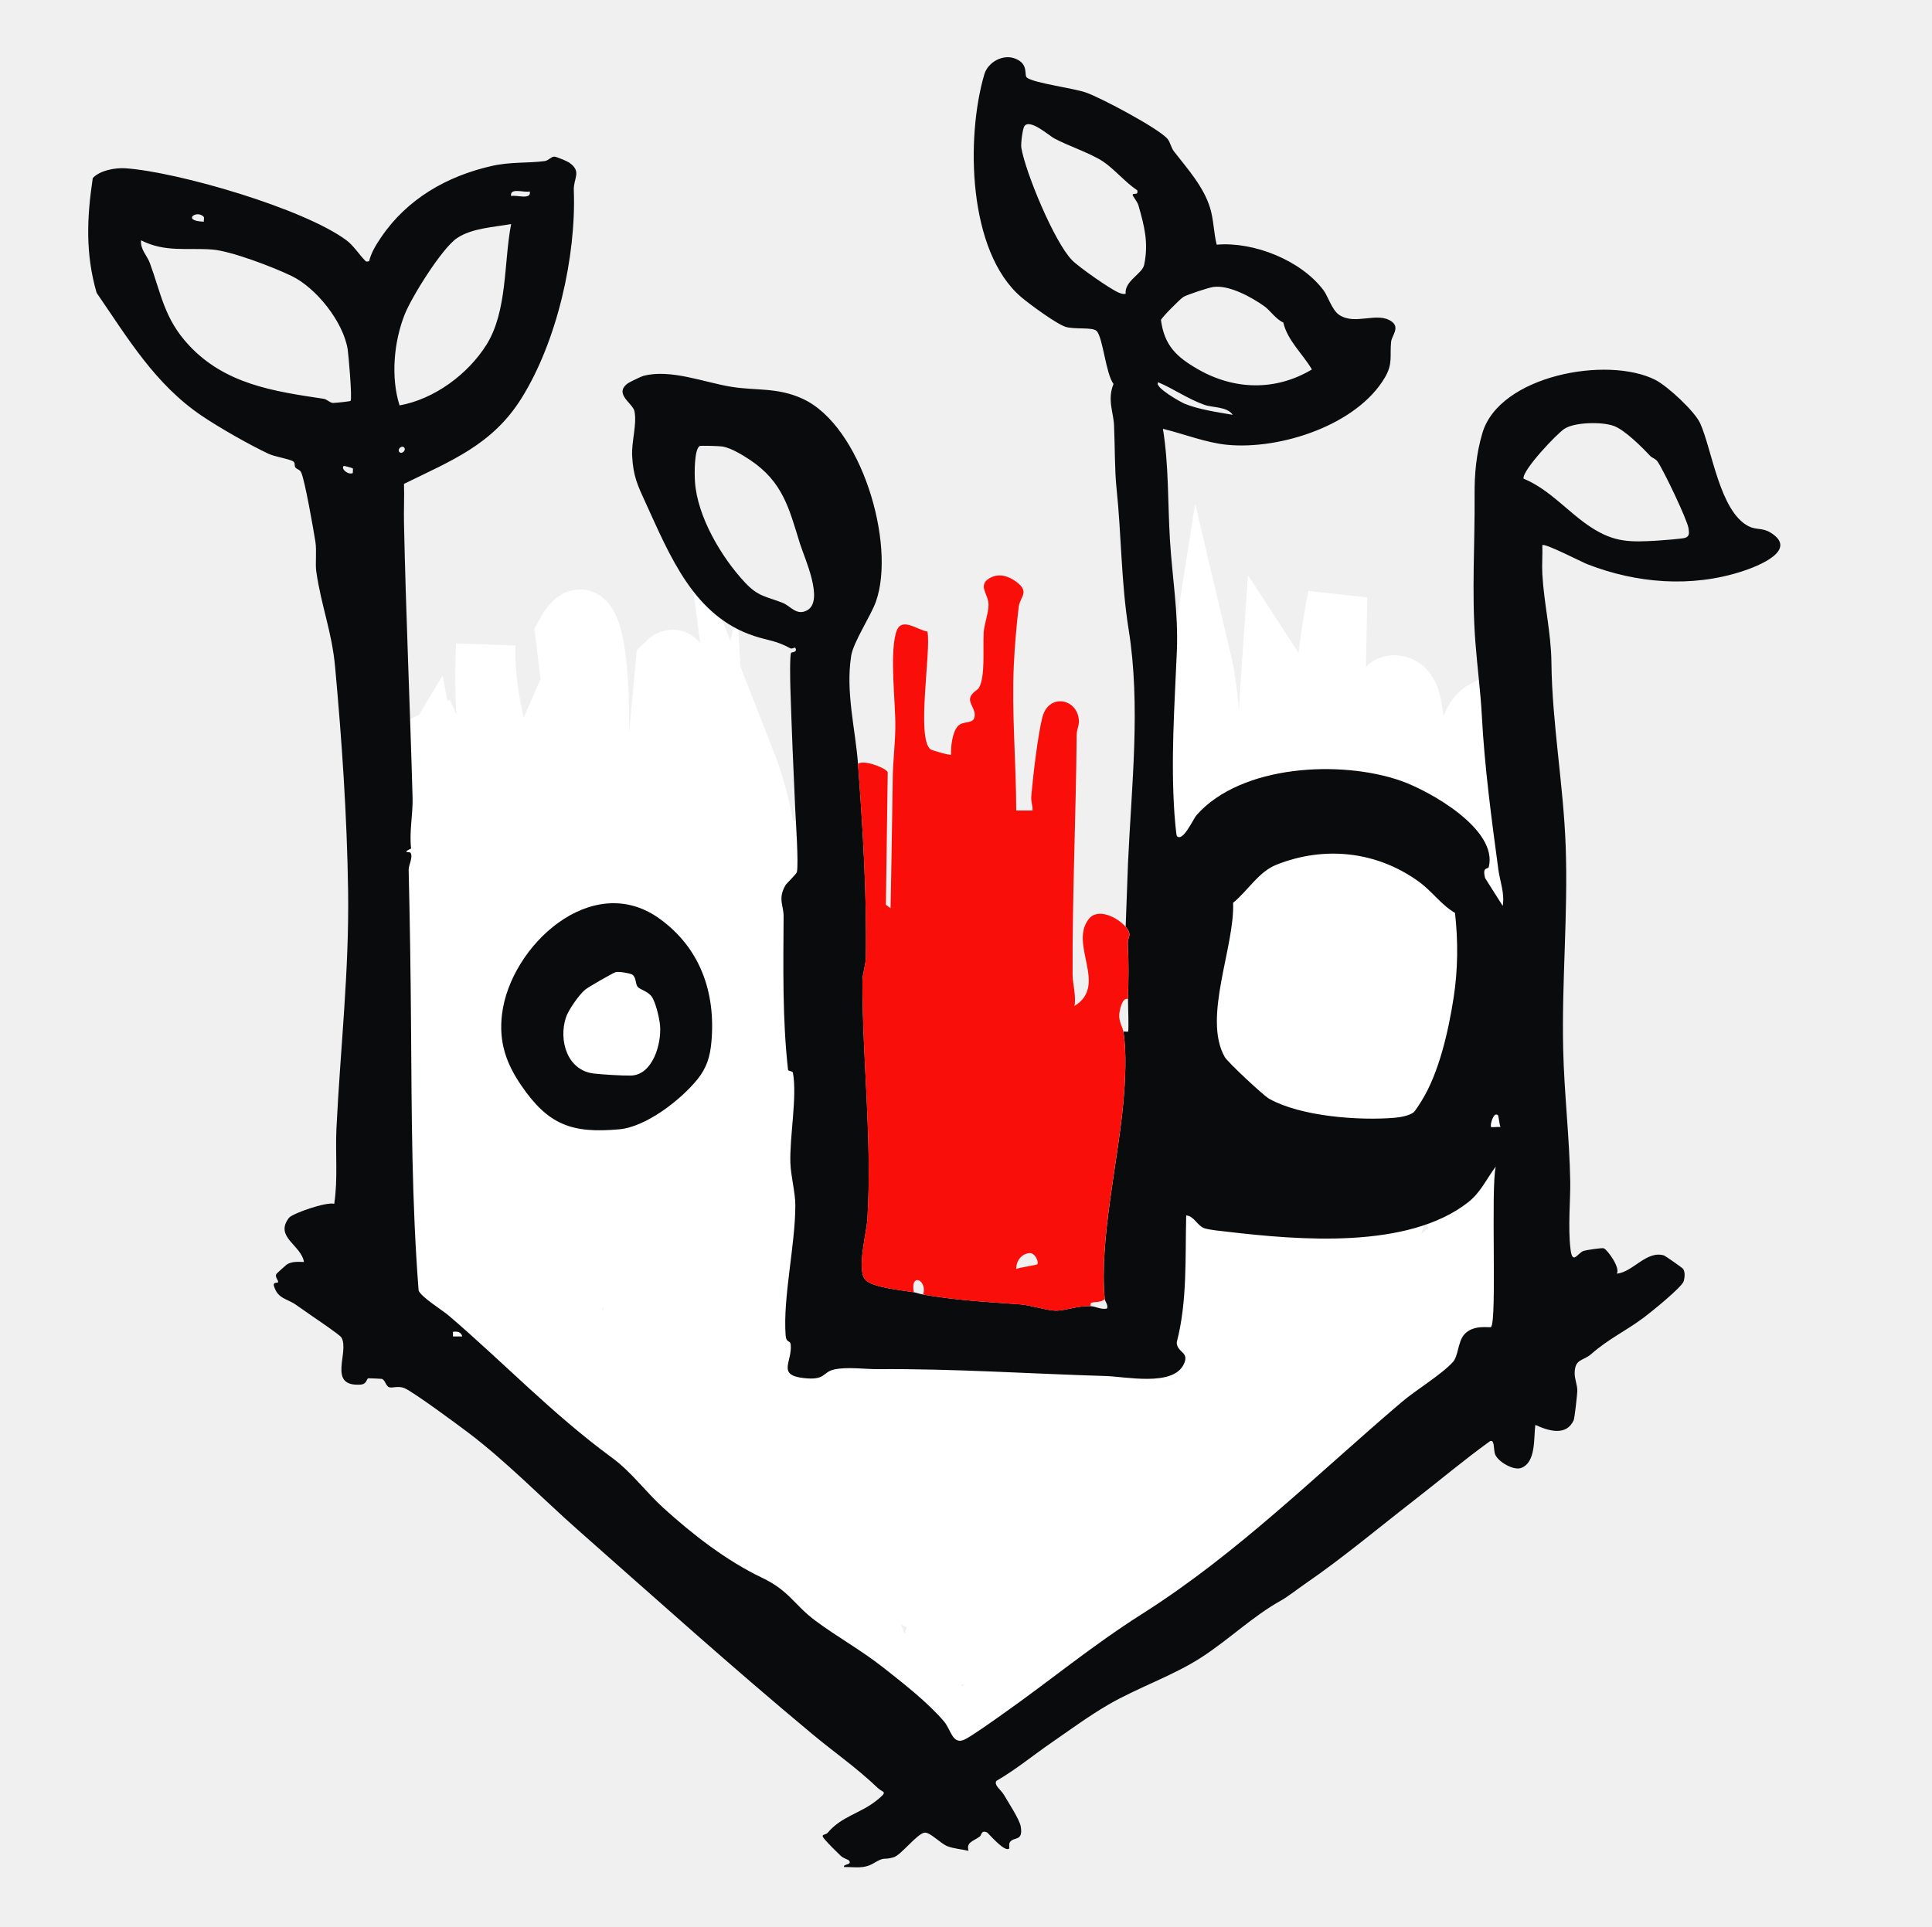
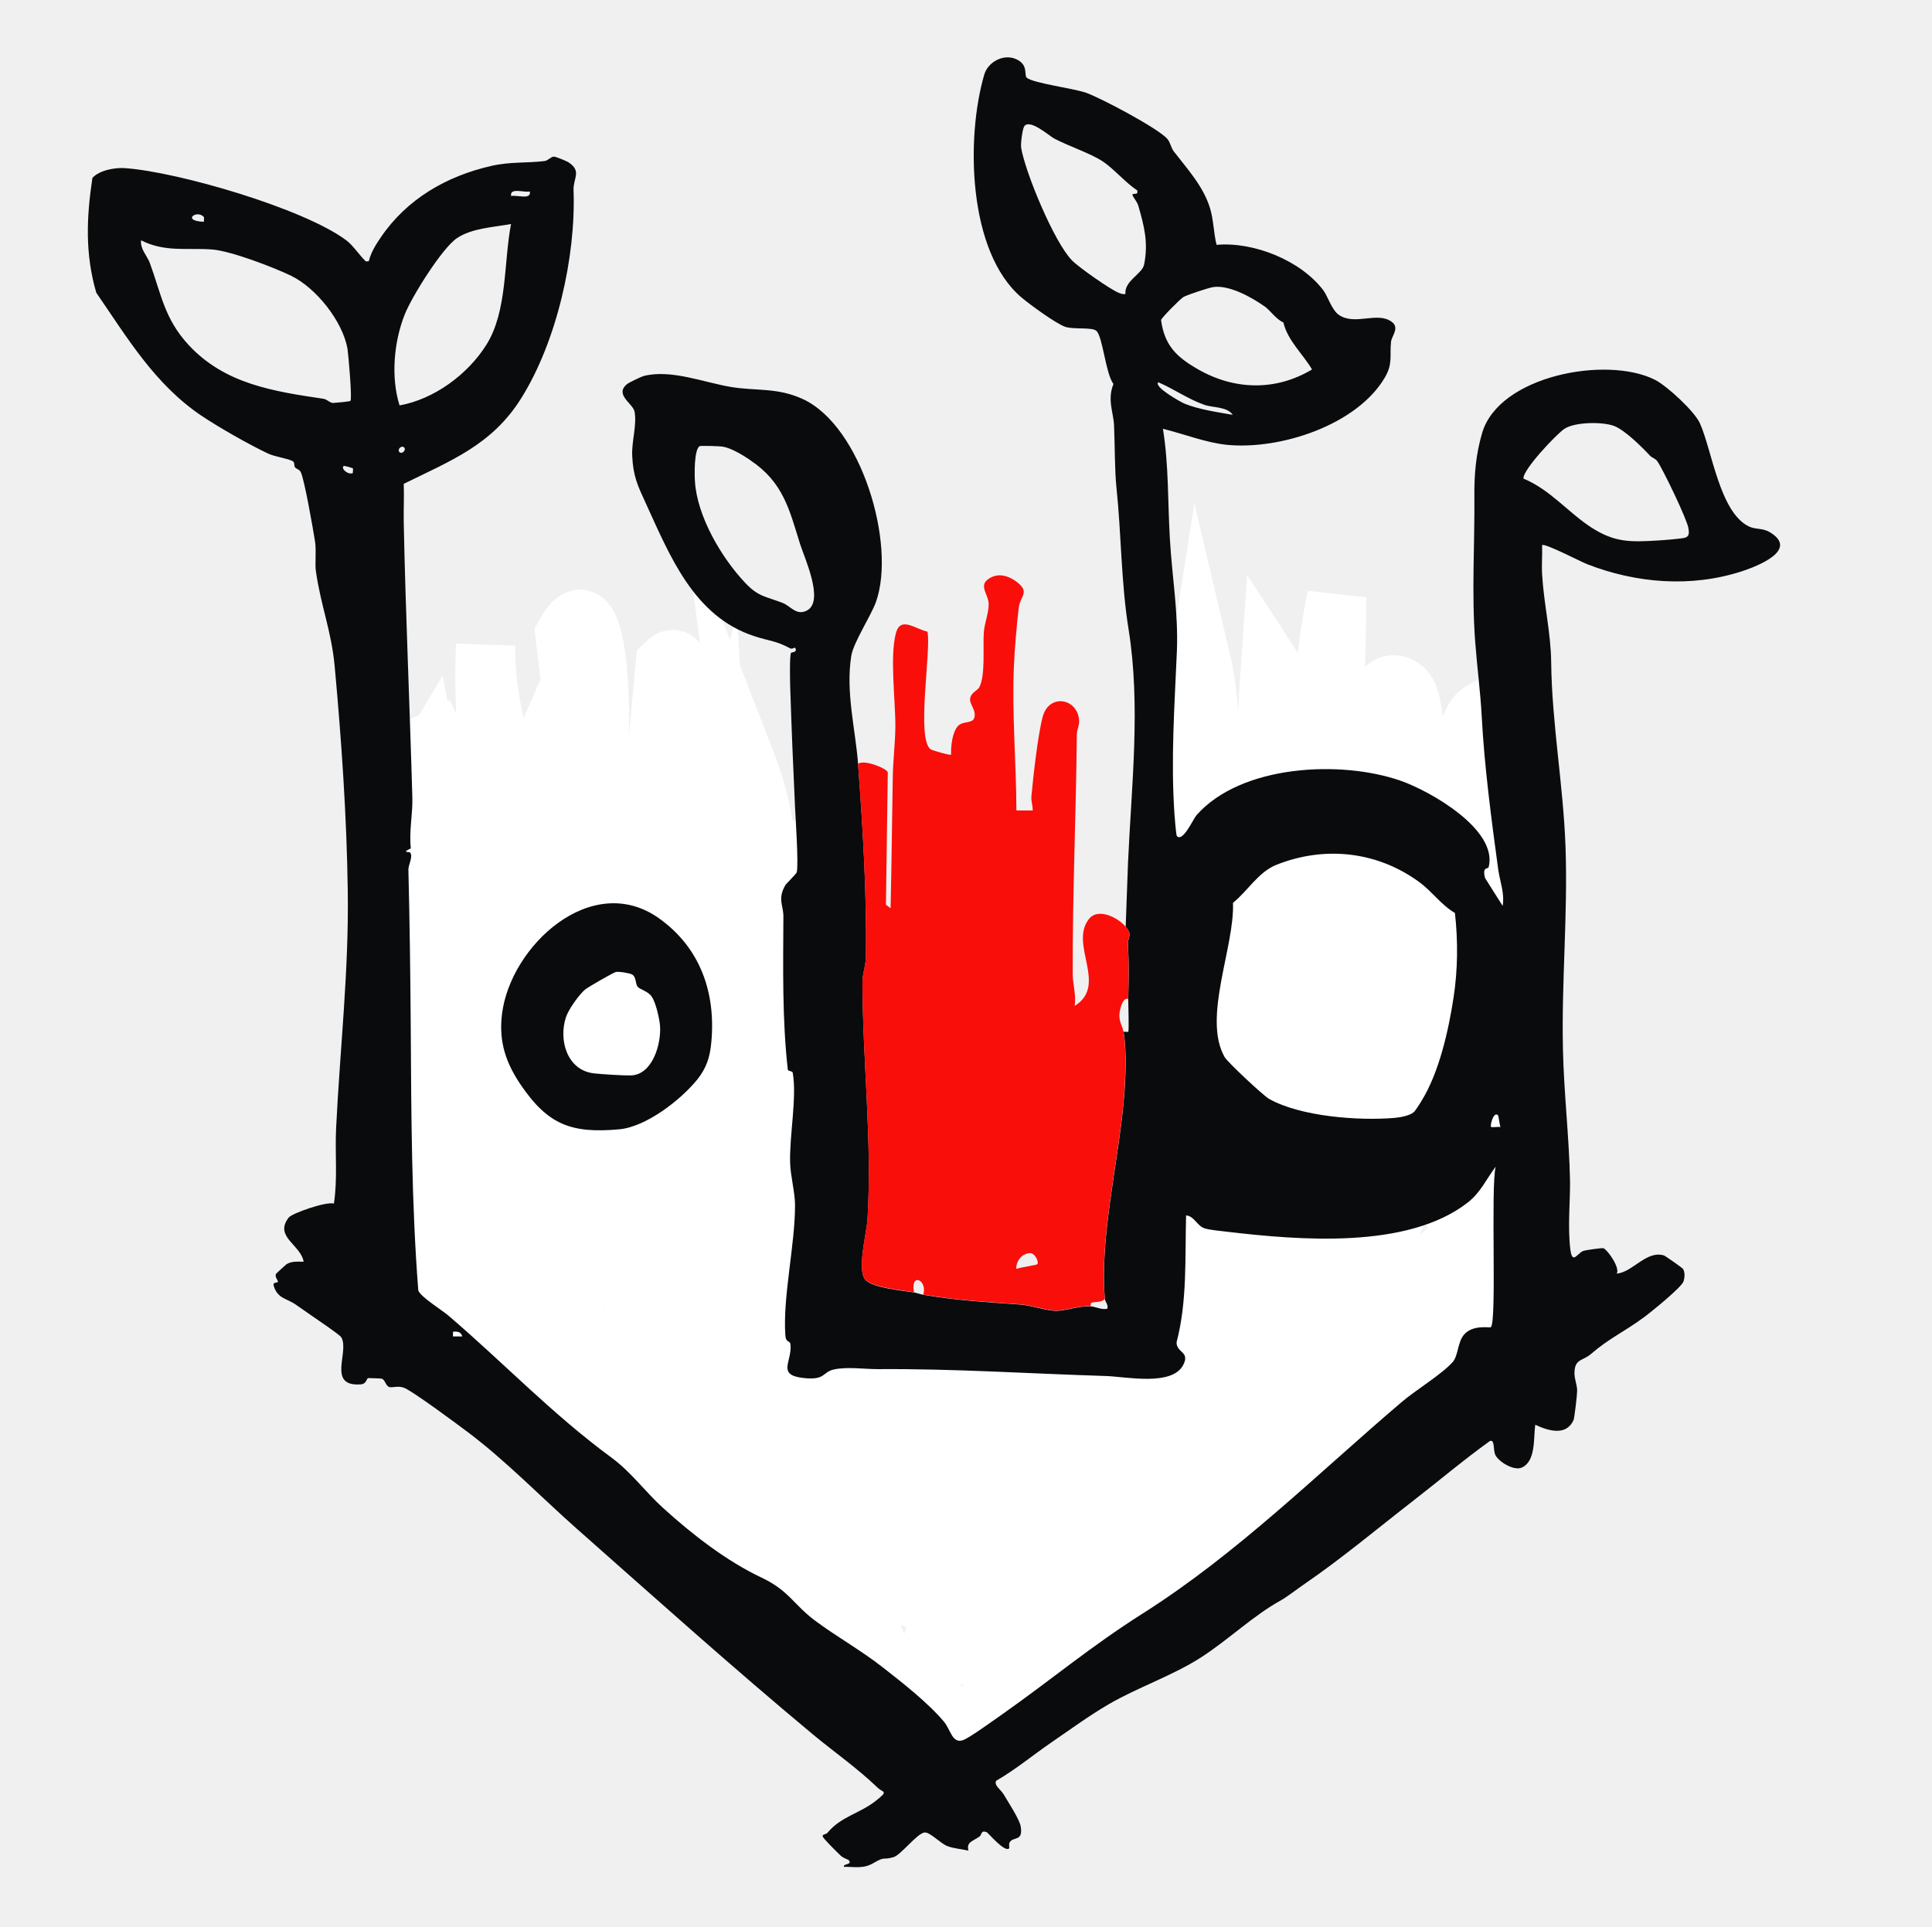
- <svg xmlns="http://www.w3.org/2000/svg" id="Layer_1" data-name="Layer 1" viewBox="0 0 1660 1656">
+ <svg xmlns="http://www.w3.org/2000/svg" id="Layer_1" version="1.1" viewBox="0 0 1660 1656">
  <defs>
    <style>
-       .cls-1 {
+       .st0 {
        fill: none;
        stroke: #fff;
        stroke-miterlimit: 10;
        stroke-width: 51px;
      }

-       .cls-2 {
+       .st1 {
        fill: #f90e0a;
      }

-       .cls-3 {
+       .st2 {
        fill: #090b0d;
      }
    </style>
  </defs>
-   <path class="cls-1" d="M363.47,612.66c37.42,76.52,20.66,167.21,3.11,250.56,7.41-38.62,7.58-78.62.49-117.29-5.83-31.8-15.98-66.89.61-94.64,16.69,88.94,2.98,180.31-2.11,270.66-5.09,90.35,0,186.22,48.82,262.42,2.24,3.5,5.04,7.26,9.15,7.87,7.77,1.16,11.8-8.86,12.91-16.64,9.99-69.48,13.35-139.91,10.03-210.03-.77,56.41-30.48,178.79-33.48,84.32-15.82-116-22.13-160.19,9.47-273.07,3.85-13.75,8.61-27.44,9.4-41.7.77-13.86-2.25-27.62-4.79-41.27-8.57-46.03-11.85-93.04-9.76-139.81-2.06,76.05,38.62,147.52,42.31,223.52,3.63,74.8-28.65,151.24-7.62,223.11,69.1-138.25,52.12-302.01,33.51-455.44,40.15-74.33,38.43,186.35.4,271.48,4.78-61.92-41.06-125.89-15.94-182.7,30.57,60.8,51.38,126.49,61.39,193.8,18.92-29.2,22.61-65.37,25.79-100.02,4.82-52.5,9.65-105,14.47-157.51,44.37-44.27-16.18,328.26-54.1,488.71,6.09-79.75,7.57-159.85,4.45-239.77,7.85,114.37,8.83,235.39-46.31,335.9-11.15-58.9-12.41-119.67-3.69-178.99,9.75,57.42,10.87,116.3,3.32,174.04-2.5,19.15-5.87,39.15.58,57.35,4.6,12.97,13.8,23.73,23.14,33.83,48.21,52.1,105.88,95.42,169.34,127.22-65.92-69.03-131.85-138.05-197.77-207.08,93.07,41.67,130.67,157.56,217,211.83-54.78-81.22-115.42-158.49-181.29-231,55.8,41.76,107.31,89.28,153.43,141.54-34.08-83.36-68.81-170.59-61.62-260.35,39.29,53.39,65.31,116.47,75.1,182.03-20.19-77.22-9.39-158.58-7.65-238.38,2.28-104.81-11.35-209.25-24.95-313.2,15.05,38.48,21.76,80.2,19.55,121.46.44-23.44.88-46.89,1.31-70.33-6.7,57.46-19.11,114.25-36.98,169.27-.66-57.83-2.71-115.64-6.16-173.37-34.6,146.67-51.47,297.51-50.15,448.19-14.81-20.48-29.62-40.95-44.42-61.43-3.81-5.26-7.8-11.22-7-17.67,1.27-10.15,12.88-14.79,22.22-18.94,31.38-13.93,53.79-43.32,66.67-75.14,12.89-31.82,17.41-66.3,21.82-100.35-14.97,93.88-1.29,191.05,30.96,280.48,16.58,45.98,38.05,90.43,49.03,138.06,8.29,35.96,10.82,74.28,29.39,106.17,18.1,31.1,49.15,52.05,79.15,71.92,3.47,2.3,7.11,4.66,11.24,5.13,9.52,1.09,16.9-7.76,22.32-15.65,8.12-11.83,16.25-23.66,24.37-35.49,9.42-13.72,19.3-30.03,14.42-45.94-6.66-21.75-38.24-26.4-57.06-13.63-18.82,12.78-27.38,35.84-33.64,57.71,29.46,6.25,60.98-21.05,59-51.1-34.27,22.48-81.79,1.93-108.79-28.91-27-30.84-42.38-70.5-69.57-101.17,3.86,38.36,20.98,75.25,47.77,102.97-15.06-36.91-23.83-76.37-25.82-116.18-.26-5.22-.26-10.91,2.94-15.04,4.04-5.21,11.49-5.92,18.08-6.17,41.72-1.58,83.5-1.53,125.22.14-59.21-.72-119.34-39.5-174.2-17.24,129.14,2.6,258.27,5.2,387.41,7.8-11.25,10.2-27.23,12.89-42.28,14.89-110.12,14.63-222.07,15.42-332.38,2.33,34.9,62.36,117.95,80.74,188.7,70.74,70.75-9.99,137.1-41.21,207.72-52.13-43.12,12.54-89.04,1.52-133.34-5.88-86.35-14.42-175.05-14.71-261.49-.85,82.98,51.21,196.56,8.82,285.09,49.7-78.8,30.68-164.17,44.39-248.61,39.92,45.34,38.47,94.62,78.68,153.79,84.61-7.06-39.3-30.23-75.47-62.98-98.32.8,24.24,3.95,48.41,9.4,72.05.94,4.08,2.1,8.4,5.25,11.16,3.45,3.03,8.41,3.43,12.99,3.59,18.79.63,37.64-.47,56.23-3.28-7.08,17.65-14.16,35.3-21.24,52.95,27.09,4.96,49.63-19.07,69.02-38.63,101.18-102.11,264.45-138.03,338.19-261.43-120.68,43.15-216.22,135.16-322.65,206.56-27.4,18.38-60.97,36.12-91.91,24.66,44.92-52.48,114.37-75.41,172.99-111.95,74.13-46.21,131.15-114.57,192.24-177.01,12.51-12.79,32.41-26.02,46.39-14.86,12.54,10.01,6.63,31.35-5.71,41.6-12.34,10.26-28.76,14.15-42.19,22.95-18.71,12.27-31.87,34.09-53.65,39.19-11.32,2.65-23.12.19-34.57-1.85-43.62-7.79-88.31-9.53-132.41-5.16,39.16-116.48.81-243.02-2.66-365.86-2.22-78.64,10.08-156.88,22.34-234.59,10.8,45.52,8.24,92.96,9.67,139.73,4.53,147.36,49.35,294.06,29.67,440.18,5.88-6.46,11.76-12.93,17.64-19.39-9.15,9.37-20.71,16.37-33.26,20.15-9.94-10.22,7.12-26.68,21.2-24.45s25.78,12.93,39.9,14.84c13.55-55.06,1.91-112.73-7.03-168.73-20.82-130.5-26.67-263.39-17.38-395.21,25.48,39.06,17.17,89.93,14,136.46-10.03,147.12,41.36,294.01,25.94,440.66,7.39-8.99,10.06-20.85,12.16-32.3,36.33-198.6-35.96-405.87,4.79-603.61-2.93,155.87-5.86,311.74-8.79,467.61-.36,19.18-.63,38.89,6.07,56.86,6.71,17.97,22.12,34.05,41.23,35.68,21.91-41.03,24.25-91.98,6.17-134.84-18.9,59.95-29.2,122.61-30.49,185.46,45.85-71.31,28.11-163.77,24.38-248.46-4.16-94.43,11.36-189.21,3.03-283.37,3.57-4.92,11.74-3.94,16.01.39s5.61,10.67,6.62,16.66c12.79,75.31,3.6,152.33,1.58,228.69-2.02,76.36,4.23,156.36,43.9,221.64,13.07-33.18,6.29-70.36,1.69-105.72-13.26-101.88-6.68-205.18-.08-307.71.88-13.64,3.21-29.64,15.3-36.01,9.8,41.32.57,84.68,3.96,127,3.32,41.43,18.67,81.09,23.1,122.42,4.1,38.25-1.25,76.81-6.6,114.9-5.09,36.3-10.18,72.6-15.28,108.91-2.01,14.31-4.06,28.77-9.39,42.2-6.28,15.78-16.86,29.48-28.3,42.04-34.78,38.17-83.5,69.01-134.91,64.1-3.95-.38-8.13-1.08-11.09-3.72-3.28-2.94-4.31-7.57-5.16-11.89-3.06-15.46-6.11-30.92-9.17-46.39" />
-   <path class="cls-3" d="M967.18,796.52l2.02-54.98c3.03-66.68,11.02-135.1.54-200.58-6.49-40.49-6.19-81.5-10.43-121.65-1.6-15.13-1.31-34.98-2.11-53.81-.47-11.12-5.97-22.01-.45-35.54-6.67-8.77-9.07-39.96-14.51-45.51-3.5-3.57-18.55-1.16-26.49-3.51-7.71-2.28-31.42-19.72-38.35-25.65-45.82-39.19-47.57-137.09-31.7-191.28,3.14-10.73,16.13-17.79,26.62-13.64,12.04,4.76,7.21,14.24,10.05,16.37,6.37,4.77,39.61,8.9,50.78,12.8,12.58,4.4,62.66,30.9,70.08,39.92,2.3,2.8,2.99,7.46,5.43,10.62,11.19,14.47,25.49,30.13,31.13,48.81,3.08,10.21,3.01,21.1,5.61,31.38,31.86-2.77,72.44,13.41,91.81,39.2,3.73,4.97,7.21,16.9,13.41,21.11,13.75,9.34,32.94-3.16,45.18,5.78,7.19,5.24.02,12.16-.52,17.25-1.29,12.19,1.69,18.74-5.33,30.74-23.97,40.92-89.77,62.31-135.52,57.91-18.17-1.75-37.52-9.46-55.23-13.75,5.1,31.42,4.1,63.3,6,94.98,1.94,32.38,7.34,62.89,5.97,95.99-1.96,47.36-5.3,92.32-2.06,140.1.19,2.83,1.44,18.23,2.09,18.92,5.16,5.45,13.89-14.58,16.95-18.04,38.34-43.38,124.13-47.47,175.53-29.45,24.91,8.73,83.61,41.79,75.47,74.13-.55,2.18-5.83-.87-3.11,9.48l15.12,23.88c1.79-11.02-2.34-20.85-3.75-31.23-5.87-43.52-11.88-88.4-14.17-131.8-1.1-20.91-3.97-42.57-5.6-64-3.25-42.81-.33-83.1-.65-125.98-.13-17.91,1.33-35.25,6.74-53.45,14.64-49.31,107.14-66.49,148.52-45.6,10.45,5.27,33.99,27.1,38.6,37.4,10.27,22.91,16.75,75.74,41.58,88.42,6.37,3.25,11.92,1.23,18.66,5.34,24.91,15.16-10.96,29.12-24.36,33.45-43.59,14.09-90.63,10.29-132.89-6.19-5.17-2.02-36.67-18.37-38.64-16.34.29,8.28-.46,16.69,0,24.97,1.46,25.67,7.51,50.08,7.8,75.81.59,52.58,10.39,105.22,12.26,158.13,2.07,58.46-3.47,115.73-2.16,174.16.85,37.84,5.45,75.89,6.07,113.92.25,15.38-2.06,38.61.21,57.82,1.69,14.32,6.14,3.42,11.27,1.65,1.99-.69,15.75-2.73,17.18-2.27,3.17,1.01,14.58,16.8,11.36,21.81,13.73-1.14,25.5-20.23,40.59-15.6.96.29,15.9,10.7,16.42,11.55,1.82,2.96,1.36,7.27.49,10.54-1.33,5-28.39,26.88-34.57,31.45-16.38,12.11-29.58,17.79-44.87,31.14-7.08,6.18-13.89,3.92-14.28,15.89-.19,5.67,2.42,10.66,2.28,15.93-.09,3.44-2.35,23.37-3.11,25.06-6.36,14.08-21.9,9.14-32.95,4.04-1.56,11.55.73,32.01-12.11,36.98-6.44,2.49-19.63-5.06-22.39-11.5-1.62-3.79-.19-13.34-4.49-11.47-22.36,16.13-43.45,33.92-65.21,50.8-31.1,24.13-61.23,49.52-93.98,72.02-5.36,3.68-15.19,11.25-20.04,13.93-24.35,13.45-44.82,33.59-68.88,49.15-24.16,15.62-54.48,25.84-79.6,40.4-16.64,9.65-33.69,22.16-49.16,32.84-15.77,10.88-30.6,23.16-47.23,32.78-2.36,3.68,4.01,7.74,6.36,11.78,3.74,6.44,13.57,21.35,14.59,27.48,2.21,13.29-6.07,8.39-9.37,13.46-1.1,1.69-.21,5.04-.51,5.35-3.8,3.93-18.04-13.35-19.17-13.83-5.16-2.18-4.35,2.35-6.34,3.72-6.29,4.34-11.42,4.82-9.5,12.14-5.79-1.39-12.59-1.8-18.07-3.93-6.04-2.35-14.82-12.13-19.59-11.69-6.29.58-20.32,19.35-26.7,21.19-9.61,2.77-6.74-1.11-17.06,5.04-8.71,5.19-15.78,3.16-25.54,3.33-1.01-2.94,7.79-1.48,3.97-5.94-.26-.31-4.44-1.41-7.05-3.94-4.54-4.41-9.63-9.38-13.71-14.1s.86-3.22,2.74-5.46c11.91-14.24,27.67-16.35,41.9-27.67,10.69-8.5,5.69-6.52,1.18-10.81-18.89-17.98-36.62-29.99-55.99-46.11-68.73-57.18-135.51-117.22-202.04-175.98-30.47-26.91-61.44-58.88-94.29-83.61-9.37-7.06-46.33-34.41-54.3-37.89-5.27-2.3-10.59.09-13.06-.78-3.43-1.22-3.27-6.24-6.6-7.23-.55-.16-10.88-.56-11.45-.5-1.58.17-1.2,5.02-6.51,5.41-29.42,2.13-9.31-28.27-16.68-40.51-1.41-2.34-21.16-15.61-25.45-18.58-4.62-3.21-8.94-6.24-13.48-9.43-7.96-5.58-15.63-5.04-18.97-16.14-1.19-3.94,3.66-2.27,3.62-3.57-.05-1.63-2.96-4.22-1.58-6.79.29-.53,8.42-7.82,8.93-8.15,4.54-2.89,9.77-2.25,14.79-2.22-2.45-14.73-25.56-21.36-12.91-37.89,2.92-3.81,32.33-14.01,38.92-12.08,3.28-21.6.84-43.4,1.91-65.09,3.4-69.12,10.98-134.57,10-203.84-.92-64.49-5.35-129-11.16-192.42-2.83-30.85-11.9-52.08-16.2-82.22-.94-6.57.49-17.56-.72-25.28-1.6-10.26-9.13-53.37-12.28-59.79-1.19-2.42-3.74-2.6-4.92-4.13s.11-4.05-1.97-5.3c-3.66-2.19-15.48-3.84-21.13-6.49-16.39-7.69-42.33-22.47-57.36-32.64-40.13-27.13-63.44-66.56-90.33-105.67-9.71-33.49-8.41-64.61-3.31-98.6,5.98-6.59,19.41-9.07,28.18-8.44,45.69,3.29,153.06,34.61,189.77,61.87,5.63,4.18,10.64,11.72,15.35,16.74,1.59,1.69,1.38,1.82,4.14,1.27,1.82-7.52,6.08-14.34,10.37-20.65,22.16-32.65,56.11-52.39,94.82-61.18,16.51-3.75,30.51-2.26,45.75-4.24,3.01-.39,5.31-3.72,8.08-3.83,1.61-.07,11.15,3.94,12.83,5.1,11.22,7.74,3.62,13.41,4.02,23.8,2.15,56.88-14.43,129.98-45,178.84-25.05,40.04-60.31,53.52-100.91,73.51.37,11.23-.24,22.51,0,33.74,1.63,78.13,5.2,157.39,7.39,236.2.37,13.4-3,29.44-1.26,43.43-8.68,3.99-1.17,2.62-.53,3.62,2.45,3.81-1.7,10.49-1.59,14.76,1.08,44.57,1.73,89.59,2.05,133.98.55,76.15.61,151.67,6.51,227.45,1.93,5.49,20.32,16.81,25.91,21.59,47.97,41.07,88.88,84.45,140.31,122.17,16.72,12.26,28.86,29.26,43.99,43.01,25.09,22.8,54.5,45.65,84.95,60.13,23.17,11.02,27.54,23.21,45.36,36.57,18.1,13.57,39.32,25.37,58.01,40.01,16.98,13.31,39.15,30.63,53,46.99,5.86,6.92,7.17,20.23,17.46,15.48,6.15-2.84,25.51-16.77,32.39-21.61,42.62-30.03,76.24-58.47,121.07-86.93,81.49-51.72,149.26-119.43,222.31-181.6,12.21-10.39,33.79-23.29,43.83-34.26,4.82-5.26,4.27-17.03,9.57-23.44,7.7-9.31,22.36-5.84,23.27-6.72,5.23-5.09-.3-120.01,4.07-137.9-8.14,10.85-12.86,22.25-24.05,30.94-51.83,40.27-144.9,32.31-206.91,25.04-5.09-.6-14.94-1.53-19.13-2.87-6.46-2.07-8.9-10.61-15.88-11.1-.96,36.32,1.06,73.75-8.15,109.06.11,9.24,11.83,7.92,5.67,19.53-9.81,18.49-49.52,9.93-66.56,9.42-65.4-1.96-130.65-6.41-196.06-5.92-10.89.08-26.36-2.2-37.5.32-10.1,2.28-6.94,9.54-26.19,7.34-23.1-2.64-9.54-14.01-11.03-28.85-.39-3.83-3.87-1.14-4.36-7.7-2.44-32.73,8.38-77.94,8.33-112.21-.02-10.5-3.88-25.1-4.25-35.92-.77-22.83,5.96-56.9,2.18-77.78-.27-1.48-4.06-1.19-4.21-2.52-4.87-43.65-4.05-87.9-3.8-131.68.05-9.65-5.06-14.94,1.45-26.6,1.17-2.1,9.51-9.72,9.95-11.54,1.64-6.78-1.03-45.75-1.5-55.93-1.58-34.11-2.99-67.57-4.06-101.94-.16-5.02-.68-28.69.65-30.65.32-.48,6.11-.26,3.42-4.44-.14-.21-2.75,1.33-3.94.69-13.22-7.04-18.02-6.34-31.13-10.6-51.98-16.89-72.62-69.21-93.42-114.58-6.71-14.64-10.71-22.7-11.55-40.43-.59-12.37,4.21-26.74,2.02-38.05-1.37-7.1-17.95-14.8-5.92-24.01,1.31-1.01,11.86-6.07,13.49-6.5,23.56-6.17,52.25,5.6,75.58,9.37,21.47,3.47,39.51.31,61.3,10.29,50.38,23.08,80.37,124.94,63.01,174.23-4.31,12.25-19.43,34.8-21.29,46.71-4.89,31.23,3.61,62.73,5.88,92.88,4.05,53.86,7.64,112.08,6.74,166.22-.12,7-2.92,13.73-2.92,20.78-.04,68.27,8.42,135.75,4.26,204.07-.71,11.57-9.17,43.2-2.05,51.91,5.78,7.07,32.4,9.37,41.98,11.02,1.92.33,4.74,1.43,8,2,28.3,4.92,54.54,6.34,83,8.39,9.48.68,22.42,5.15,30.17,5.42,8.92.31,19.07-4.39,30.83-3.82,4.1.2,9.16,3.25,13.99,1.99,1.13-3.05-1.82-6.2-1.99-7.99-4.78-50.49,11.32-117.69,15.97-169.03,1.67-18.5,2.97-43.31.03-60.97,1.12-.18,3.75.34,4,.02.84-1.12-.1-23.4,0-28.02.38-16.64.7-30.65-.18-47.01-.37-6.83,4.35-7.65-1.82-14.99l-.05.02ZM976.85,166.29c.6-.81.57-1.79.31-2.74-9.79-6.45-20.18-18.62-29.32-24.69-10.77-7.16-29.48-13.25-42.06-19.94-4.27-2.27-21.05-17.35-25.65-10.43-1.52,2.29-3.16,15.14-2.59,18.51,3.57,21.27,28.43,81.12,43.57,96.58,5.83,5.96,32.78,24.87,40.13,27.89,2.02.83,3.68,1.48,5.92,1.04-1.11-11.16,14.33-17.06,15.96-25.06,3.83-18.84.21-32.95-4.95-50.92-.96-3.34-4.54-7.24-5-9.06-.31-1.21,3.36-.75,3.69-1.19h0ZM455.17,164.53c-4.37,1.31-17.58-3.68-15.98,3.98,4.37-1.31,17.58,3.68,15.98-3.98ZM175.17,186.55c-5.81-7-19.77,3.32,0,3.96-.12-1.23.31-3.59,0-3.96ZM439.17,192.53c-15.13,2.78-33.56,3.46-46.46,12.07s-38.9,50.38-44.94,65.5c-9.38,23.48-12.14,54.12-4.46,78.29,29.67-5.29,58.73-26.71,74.65-52.11,18.17-28.99,14.84-70.86,21.22-103.76h-.01ZM250.56,237.18c-15.31-7.44-51.99-21.52-68.29-22.75-21.18-1.6-40.55,2.62-61.07-7.91-.82,7.73,5.13,12.97,7.52,19.45,9.81,26.61,12.38,47.88,33.44,70.56,31.12,33.52,72.73,39.77,115.82,46.16,3.11.46,5.35,3.44,8.09,3.6,1.06.06,14.57-1.25,15.12-1.78,1.61-1.54-1.78-40.32-2.49-44.53-4-23.75-26.97-52.52-48.15-62.81h.01ZM1086.46,263.27c-10.97-7.83-30.34-18.61-44.14-16.64-3.91.56-22.14,6.55-25.5,8.54-2.88,1.71-19.36,18.4-19.31,19.88,2.98,22.03,13.47,31.76,31.84,42.31,31.18,17.91,66.79,18.76,97.86.14-8.02-13.6-20.9-24.69-24.62-40.4-6.34-2.68-11.18-10.29-16.13-13.83h0ZM1059.18,356.5c-4.9-7.25-17-5.99-24.37-8.61-14.18-5.05-25.91-13.5-39.62-19.36-4.11,4.02,19.64,17.19,22.58,18.4,12.21,5.03,28.33,7.27,41.41,9.57h0ZM1417.87,391.82c-7.08-7.59-21.81-22.31-31.22-25.77-10.11-3.72-33.57-3.35-42.48,2.45-6.59,4.29-36.22,35.54-35.15,42.82,22.85,9.43,38.36,29.13,58.33,42.02,19.99,12.9,33.32,12.64,56.91,11.25,4.3-.25,21.17-1.59,23.62-2.37,4.14-1.32,3.36-4.75,2.92-8.2-.91-7.03-21.77-50.64-26.7-57.49-1.78-2.46-4.63-3-6.23-4.72h0ZM644.45,395.27c-6.4-4.26-16.19-10.26-23.65-11.55-2.35-.41-18.87-.94-19.69-.39-4.77,3.22-4.38,24.27-4.01,30.26,1.86,30.15,22.74,65.37,42.99,87,11.56,12.35,18.04,11.81,32.48,17.53,6.76,2.68,11.87,11.4,21,6.33,14.81-8.22-2.51-45.31-6.19-57.14-9.3-29.91-14.5-53.1-42.93-72.04h0ZM347.17,384.53c-2.18-2.18-6.16,1.8-3.98,3.98s6.16-1.8,3.98-3.98ZM303.17,402.55c-.26-.32-7.52-2.49-7.98-2.02-2.36,2.41,3.98,7.91,7.98,5.98-.12-1.23.31-3.57,0-3.96h0ZM1214.6,955.91c1.29-1.04,5.66-7.94,6.95-10.03,15.1-24.45,23.05-60.37,27.43-88.54,3.73-23.98,3.9-48.69,1.18-72.82-12.23-7.19-19.44-18.41-31.13-26.87-35.98-26.07-80.92-31-122.26-14.54-15.53,6.18-24.62,22.43-37.27,32.73,1.5,37.88-26.36,98.78-7.19,132.52,2.57,4.51,33.2,33.09,38.14,35.86,27.14,15.26,77.11,18.95,107.8,16.37,4.73-.4,12.71-1.77,16.34-4.69h0ZM1287.16,958.51c-3.87-3.92-7.22,8.82-5.97,9.99.55.51,6.04-.29,7.98,0-.74-1.9-1.66-9.63-2.01-9.99ZM397.18,1148.5c-1.07-3.98-4.26-4.49-7.99-3.97v3.98h7.99Z" />
-   <path class="cls-2" d="M737.18,656.52c4.75-4.15,24.77,3.77,25.57,7.2l-1.58,113.83,3.99,2.95c.86-37.72,1.25-75.31,1.93-113.07.24-13.6,2.01-28.1,2.2-41.99.3-21.72-4.98-61.36.46-81.4,4.01-14.76,16.85-3.33,27.14-1.25,3.27,16.86-9.91,92.35,2.78,101.24,1.16.81,16.66,5.36,17.5,4.5-.28-6.98,1.03-19.33,5.9-24.57,4.08-4.4,12.24-1.98,13.92-6.7,2.42-6.81-4.44-11.93-3.44-17.22.92-4.85,6.35-6.81,7.6-8.97,5.65-9.75,3.21-34.92,4.06-47.51.51-7.54,4.19-16.78,4.15-24.06-.05-9.04-9.8-16.52,1.06-22.72,7.62-4.35,15.84-1.92,22.51,3,12.38,9.14,3.52,12.59,2.35,21.86-1.83,14.59-3.52,35.11-4.19,49.81-1.89,41.77,1.99,83.51,2.07,125.09l14.01-.02c.23-4.19-1.47-7.85-1.1-12.08,1.45-16.7,5.63-53.16,9.65-68.36,5.45-20.62,30.54-15.92,31.32,3.6.15,3.74-1.93,7.62-1.96,11.77-.56,68.38-3.79,137.75-3.5,206.08.03,8.04,3.23,18.17,1.62,26.99,29.04-17.75-4.93-52.78,12.26-74.71,7.94-10.12,25.06-1.21,31.72,6.72,6.17,7.34,1.45,8.17,1.82,14.99.88,16.36.56,30.37.18,47.01-5.32-1.72-7.37,10.77-7.51,13.48-.33,6.25,2.81,10.3,3.51,14.52,2.93,17.66,1.64,42.47-.03,60.97-4.65,51.34-20.75,118.54-15.97,169.03-5.43,4.53-13.74.21-12,6-11.75-.58-21.91,4.12-30.83,3.82-7.75-.27-20.69-4.74-30.17-5.42-28.46-2.05-54.71-3.47-83-8.39,3.84-12.53-11.23-19.41-8-2-9.58-1.65-36.2-3.96-41.98-11.02-7.12-8.7,1.34-40.34,2.05-51.91,4.17-68.32-4.3-135.8-4.26-204.07,0-7.06,2.81-13.78,2.92-20.78.9-54.14-2.69-112.36-6.74-166.22v-.02ZM891.19,1086.51c1.79-1.82-1.98-10.09-6.64-9.64-7.02.67-11.5,6.77-11.37,13.64,2.9-1.28,17.36-3.34,18-4h.01Z" />
-   <path class="cls-3" d="M566.42,789.3c35.16,25.19,48.65,63.57,44.83,106.11-1.14,12.71-4.08,22.34-12.03,32.16-14.33,17.7-44.07,40.84-67.08,42.92-40.95,3.71-61.14-3.85-84.26-37.68-12.91-18.89-19.43-37.1-16.55-61.13,7.04-58.73,77.19-123.84,135.08-82.38h.01ZM547.78,847.93c-1.91-2.56-1.11-8.28-4.61-10.4-2.04-1.24-11.53-2.78-14.07-2.15-2.12.52-23.86,13.01-26.35,15.13-5.33,4.52-14.36,17.32-16.54,24.02-6.28,19.34.92,45.25,23.93,48.03,7.01.85,24.86,1.91,31.84,1.76,18.7-.4,26.43-26.99,25.17-42.78-.49-6.17-3.67-19.97-7.09-24.9s-10.33-6.11-12.27-8.72h0Z" />
+   <path class="st0" d="M363.5,612.7c37.4,76.5,20.7,167.2,3.1,250.6,7.4-38.6,7.6-78.6.5-117.3-5.8-31.8-16-66.9.6-94.6,16.7,88.9,3,180.3-2.1,270.7-5.1,90.3,0,186.2,48.8,262.4,2.2,3.5,5,7.3,9.2,7.9,7.8,1.2,11.8-8.9,12.9-16.6,10-69.5,13.3-139.9,10-210-.8,56.4-30.5,178.8-33.5,84.3-15.8-116-22.1-160.2,9.5-273.1,3.9-13.8,8.6-27.4,9.4-41.7.8-13.9-2.3-27.6-4.8-41.3-8.6-46-11.9-93-9.8-139.8-2.1,76.1,38.6,147.5,42.3,223.5,3.6,74.8-28.7,151.2-7.6,223.1,69.1-138.2,52.1-302,33.5-455.4,40.1-74.3,38.4,186.4.4,271.5,4.8-61.9-41.1-125.9-15.9-182.7,30.6,60.8,51.4,126.5,61.4,193.8,18.9-29.2,22.6-65.4,25.8-100,4.8-52.5,9.6-105,14.5-157.5,44.4-44.3-16.2,328.3-54.1,488.7,6.1-79.7,7.6-159.8,4.4-239.8,7.8,114.4,8.8,235.4-46.3,335.9-11.2-58.9-12.4-119.7-3.7-179,9.7,57.4,10.9,116.3,3.3,174-2.5,19.1-5.9,39.1.6,57.3,4.6,13,13.8,23.7,23.1,33.8,48.2,52.1,105.9,95.4,169.3,127.2-65.9-69-131.8-138.1-197.8-207.1,93.1,41.7,130.7,157.6,217,211.8-54.8-81.2-115.4-158.5-181.3-231,55.8,41.8,107.3,89.3,153.4,141.5-34.1-83.4-68.8-170.6-61.6-260.4,39.3,53.4,65.3,116.5,75.1,182-20.2-77.2-9.4-158.6-7.7-238.4,2.3-104.8-11.4-209.2-25-313.2,15,38.5,21.8,80.2,19.5,121.5.4-23.4.9-46.9,1.3-70.3-6.7,57.5-19.1,114.2-37,169.3-.7-57.8-2.7-115.6-6.2-173.4-34.6,146.7-51.5,297.5-50.1,448.2-14.8-20.5-29.6-41-44.4-61.4-3.8-5.3-7.8-11.2-7-17.7,1.3-10.1,12.9-14.8,22.2-18.9,31.4-13.9,53.8-43.3,66.7-75.1,12.9-31.8,17.4-66.3,21.8-100.3-15,93.9-1.3,191,31,280.5,16.6,46,38.1,90.4,49,138.1,8.3,36,10.8,74.3,29.4,106.2,18.1,31.1,49.1,52,79.1,71.9,3.5,2.3,7.1,4.7,11.2,5.1,9.5,1.1,16.9-7.8,22.3-15.7,8.1-11.8,16.2-23.7,24.4-35.5,9.4-13.7,19.3-30,14.4-45.9-6.7-21.7-38.2-26.4-57.1-13.6-18.8,12.8-27.4,35.8-33.6,57.7,29.5,6.3,61-21,59-51.1-34.3,22.5-81.8,1.9-108.8-28.9-27-30.8-42.4-70.5-69.6-101.2,3.9,38.4,21,75.3,47.8,103-15.1-36.9-23.8-76.4-25.8-116.2-.3-5.2-.3-10.9,2.9-15,4-5.2,11.5-5.9,18.1-6.2,41.7-1.6,83.5-1.5,125.2.1-59.2-.7-119.3-39.5-174.2-17.2,129.1,2.6,258.3,5.2,387.4,7.8-11.3,10.2-27.2,12.9-42.3,14.9-110.1,14.6-222.1,15.4-332.4,2.3,34.9,62.4,117.9,80.7,188.7,70.7,70.8-10,137.1-41.2,207.7-52.1-43.1,12.5-89,1.5-133.3-5.9-86.4-14.4-175-14.7-261.5-.9,83,51.2,196.6,8.8,285.1,49.7-78.8,30.7-164.2,44.4-248.6,39.9,45.3,38.5,94.6,78.7,153.8,84.6-7.1-39.3-30.2-75.5-63-98.3.8,24.2,3.9,48.4,9.4,72,.9,4.1,2.1,8.4,5.2,11.2,3.4,3,8.4,3.4,13,3.6,18.8.6,37.6-.5,56.2-3.3-7.1,17.7-14.2,35.3-21.2,53,27.1,5,49.6-19.1,69-38.6,101.2-102.1,264.5-138,338.2-261.4-120.7,43.1-216.2,135.2-322.7,206.6-27.4,18.4-61,36.1-91.9,24.7,44.9-52.5,114.4-75.4,173-112,74.1-46.2,131.1-114.6,192.2-177,12.5-12.8,32.4-26,46.4-14.9,12.5,10,6.6,31.3-5.7,41.6-12.3,10.3-28.8,14.2-42.2,23-18.7,12.3-31.9,34.1-53.7,39.2-11.3,2.6-23.1.2-34.6-1.9-43.6-7.8-88.3-9.5-132.4-5.2,39.2-116.5.8-243-2.7-365.9-2.2-78.6,10.1-156.9,22.3-234.6,10.8,45.5,8.2,93,9.7,139.7,4.5,147.4,49.3,294.1,29.7,440.2,5.9-6.5,11.8-12.9,17.6-19.4-9.2,9.4-20.7,16.4-33.3,20.1-9.9-10.2,7.1-26.7,21.2-24.5s25.8,12.9,39.9,14.8c13.5-55.1,1.9-112.7-7-168.7-20.8-130.5-26.7-263.4-17.4-395.2,25.5,39.1,17.2,89.9,14,136.5-10,147.1,41.4,294,25.9,440.7,7.4-9,10.1-20.9,12.2-32.3,36.3-198.6-36-405.9,4.8-603.6-2.9,155.9-5.9,311.7-8.8,467.6-.4,19.2-.6,38.9,6.1,56.9,6.7,18,22.1,34,41.2,35.7,21.9-41,24.2-92,6.2-134.8-18.9,60-29.2,122.6-30.5,185.5,45.9-71.3,28.1-163.8,24.4-248.5-4.2-94.4,11.4-189.2,3-283.4,3.6-4.9,11.7-3.9,16,.4s5.6,10.7,6.6,16.7c12.8,75.3,3.6,152.3,1.6,228.7-2,76.4,4.2,156.4,43.9,221.6,13.1-33.2,6.3-70.4,1.7-105.7-13.3-101.9-6.7-205.2,0-307.7.9-13.6,3.2-29.6,15.3-36,9.8,41.3.6,84.7,4,127,3.3,41.4,18.7,81.1,23.1,122.4,4.1,38.2-1.3,76.8-6.6,114.9-5.1,36.3-10.2,72.6-15.3,108.9-2,14.3-4.1,28.8-9.4,42.2-6.3,15.8-16.9,29.5-28.3,42-34.8,38.2-83.5,69-134.9,64.1-4-.4-8.1-1.1-11.1-3.7-3.3-2.9-4.3-7.6-5.2-11.9-3.1-15.5-6.1-30.9-9.2-46.4" />
+   <path class="st2" d="M967.2,796.5l2-55c3-66.7,11-135.1.5-200.6-6.5-40.5-6.2-81.5-10.4-121.6-1.6-15.1-1.3-35-2.1-53.8-.5-11.1-6-22-.5-35.5-6.7-8.8-9.1-40-14.5-45.5-3.5-3.6-18.5-1.2-26.5-3.5-7.7-2.3-31.4-19.7-38.3-25.6-45.8-39.2-47.6-137.1-31.7-191.3,3.1-10.7,16.1-17.8,26.6-13.6,12,4.8,7.2,14.2,10,16.4,6.4,4.8,39.6,8.9,50.8,12.8,12.6,4.4,62.7,30.9,70.1,39.9,2.3,2.8,3,7.5,5.4,10.6,11.2,14.5,25.5,30.1,31.1,48.8,3.1,10.2,3,21.1,5.6,31.4,31.9-2.8,72.4,13.4,91.8,39.2,3.7,5,7.2,16.9,13.4,21.1,13.8,9.3,32.9-3.2,45.2,5.8,7.2,5.2,0,12.2-.5,17.2-1.3,12.2,1.7,18.7-5.3,30.7-24,40.9-89.8,62.3-135.5,57.9-18.2-1.8-37.5-9.5-55.2-13.8,5.1,31.4,4.1,63.3,6,95,1.9,32.4,7.3,62.9,6,96-2,47.4-5.3,92.3-2.1,140.1.2,2.8,1.4,18.2,2.1,18.9,5.2,5.5,13.9-14.6,16.9-18,38.3-43.4,124.1-47.5,175.5-29.5,24.9,8.7,83.6,41.8,75.5,74.1-.6,2.2-5.8-.9-3.1,9.5l15.1,23.9c1.8-11-2.3-20.8-3.8-31.2-5.9-43.5-11.9-88.4-14.2-131.8-1.1-20.9-4-42.6-5.6-64-3.2-42.8-.3-83.1-.7-126-.1-17.9,1.3-35.2,6.7-53.5,14.6-49.3,107.1-66.5,148.5-45.6,10.4,5.3,34,27.1,38.6,37.4,10.3,22.9,16.8,75.7,41.6,88.4,6.4,3.2,11.9,1.2,18.7,5.3,24.9,15.2-11,29.1-24.4,33.5-43.6,14.1-90.6,10.3-132.9-6.2-5.2-2-36.7-18.4-38.6-16.3.3,8.3-.5,16.7,0,25,1.5,25.7,7.5,50.1,7.8,75.8.6,52.6,10.4,105.2,12.3,158.1,2.1,58.5-3.5,115.7-2.2,174.2.8,37.8,5.4,75.9,6.1,113.9.2,15.4-2.1,38.6.2,57.8,1.7,14.3,6.1,3.4,11.3,1.7,2-.7,15.8-2.7,17.2-2.3,3.2,1,14.6,16.8,11.4,21.8,13.7-1.1,25.5-20.2,40.6-15.6,1,.3,15.9,10.7,16.4,11.6,1.8,3,1.4,7.3.5,10.5-1.3,5-28.4,26.9-34.6,31.4-16.4,12.1-29.6,17.8-44.9,31.1-7.1,6.2-13.9,3.9-14.3,15.9-.2,5.7,2.4,10.7,2.3,15.9,0,3.4-2.3,23.4-3.1,25.1-6.4,14.1-21.9,9.1-32.9,4-1.6,11.6.7,32-12.1,37-6.4,2.5-19.6-5.1-22.4-11.5-1.6-3.8-.2-13.3-4.5-11.5-22.4,16.1-43.4,33.9-65.2,50.8-31.1,24.1-61.2,49.5-94,72-5.4,3.7-15.2,11.2-20,13.9-24.3,13.4-44.8,33.6-68.9,49.2-24.2,15.6-54.5,25.8-79.6,40.4-16.6,9.7-33.7,22.2-49.2,32.8-15.8,10.9-30.6,23.2-47.2,32.8-2.4,3.7,4,7.7,6.4,11.8,3.7,6.4,13.6,21.3,14.6,27.5,2.2,13.3-6.1,8.4-9.4,13.5-1.1,1.7-.2,5-.5,5.3-3.8,3.9-18-13.3-19.2-13.8-5.2-2.2-4.3,2.3-6.3,3.7-6.3,4.3-11.4,4.8-9.5,12.1-5.8-1.4-12.6-1.8-18.1-3.9-6-2.3-14.8-12.1-19.6-11.7-6.3.6-20.3,19.3-26.7,21.2-9.6,2.8-6.7-1.1-17.1,5-8.7,5.2-15.8,3.2-25.5,3.3-1-2.9,7.8-1.5,4-5.9-.3-.3-4.4-1.4-7-3.9-4.5-4.4-9.6-9.4-13.7-14.1s.9-3.2,2.7-5.5c11.9-14.2,27.7-16.3,41.9-27.7,10.7-8.5,5.7-6.5,1.2-10.8-18.9-18-36.6-30-56-46.1-68.7-57.2-135.5-117.2-202-176-30.5-26.9-61.4-58.9-94.3-83.6-9.4-7.1-46.3-34.4-54.3-37.9-5.3-2.3-10.6,0-13.1-.8-3.4-1.2-3.3-6.2-6.6-7.2-.5-.2-10.9-.6-11.5-.5-1.6.2-1.2,5-6.5,5.4-29.4,2.1-9.3-28.3-16.7-40.5-1.4-2.3-21.2-15.6-25.5-18.6-4.6-3.2-8.9-6.2-13.5-9.4-8-5.6-15.6-5-19-16.1-1.2-3.9,3.7-2.3,3.6-3.6,0-1.6-3-4.2-1.6-6.8.3-.5,8.4-7.8,8.9-8.2,4.5-2.9,9.8-2.2,14.8-2.2-2.5-14.7-25.6-21.4-12.9-37.9,2.9-3.8,32.3-14,38.9-12.1,3.3-21.6.8-43.4,1.9-65.1,3.4-69.1,11-134.6,10-203.8-.9-64.5-5.4-129-11.2-192.4-2.8-30.8-11.9-52.1-16.2-82.2-.9-6.6.5-17.6-.7-25.3-1.6-10.3-9.1-53.4-12.3-59.8-1.2-2.4-3.7-2.6-4.9-4.1s.1-4-2-5.3c-3.7-2.2-15.5-3.8-21.1-6.5-16.4-7.7-42.3-22.5-57.4-32.6-40.1-27.1-63.4-66.6-90.3-105.7-9.7-33.5-8.4-64.6-3.3-98.6,6-6.6,19.4-9.1,28.2-8.4,45.7,3.3,153.1,34.6,189.8,61.9,5.6,4.2,10.6,11.7,15.4,16.7,1.6,1.7,1.4,1.8,4.1,1.3,1.8-7.5,6.1-14.3,10.4-20.6,22.2-32.6,56.1-52.4,94.8-61.2,16.5-3.8,30.5-2.3,45.8-4.2,3-.4,5.3-3.7,8.1-3.8,1.6,0,11.1,3.9,12.8,5.1,11.2,7.7,3.6,13.4,4,23.8,2.1,56.9-14.4,130-45,178.8-25,40-60.3,53.5-100.9,73.5.4,11.2-.2,22.5,0,33.7,1.6,78.1,5.2,157.4,7.4,236.2.4,13.4-3,29.4-1.3,43.4-8.7,4-1.2,2.6-.5,3.6,2.5,3.8-1.7,10.5-1.6,14.8,1.1,44.6,1.7,89.6,2,134,.5,76.2.6,151.7,6.5,227.5,1.9,5.5,20.3,16.8,25.9,21.6,48,41.1,88.9,84.4,140.3,122.2,16.7,12.3,28.9,29.3,44,43,25.1,22.8,54.5,45.7,85,60.1,23.2,11,27.5,23.2,45.4,36.6,18.1,13.6,39.3,25.4,58,40,17,13.3,39.2,30.6,53,47,5.9,6.9,7.2,20.2,17.5,15.5,6.2-2.8,25.5-16.8,32.4-21.6,42.6-30,76.2-58.5,121.1-86.9,81.5-51.7,149.3-119.4,222.3-181.6,12.2-10.4,33.8-23.3,43.8-34.3,4.8-5.3,4.3-17,9.6-23.4,7.7-9.3,22.4-5.8,23.3-6.7,5.2-5.1-.3-120,4.1-137.9-8.1,10.8-12.9,22.2-24.1,30.9-51.8,40.3-144.9,32.3-206.9,25-5.1-.6-14.9-1.5-19.1-2.9-6.5-2.1-8.9-10.6-15.9-11.1-1,36.3,1.1,73.8-8.2,109.1.1,9.2,11.8,7.9,5.7,19.5-9.8,18.5-49.5,9.9-66.6,9.4-65.4-2-130.7-6.4-196.1-5.9-10.9,0-26.4-2.2-37.5.3-10.1,2.3-6.9,9.5-26.2,7.3-23.1-2.6-9.5-14-11-28.8-.4-3.8-3.9-1.1-4.4-7.7-2.4-32.7,8.4-77.9,8.3-112.2,0-10.5-3.9-25.1-4.2-35.9-.8-22.8,6-56.9,2.2-77.8-.3-1.5-4.1-1.2-4.2-2.5-4.9-43.7-4-87.9-3.8-131.7,0-9.7-5.1-14.9,1.5-26.6,1.2-2.1,9.5-9.7,10-11.5,1.6-6.8-1-45.8-1.5-55.9-1.6-34.1-3-67.6-4.1-101.9-.2-5-.7-28.7.7-30.7.3-.5,6.1-.3,3.4-4.4-.1-.2-2.8,1.3-3.9.7-13.2-7-18-6.3-31.1-10.6-52-16.9-72.6-69.2-93.4-114.6-6.7-14.6-10.7-22.7-11.5-40.4-.6-12.4,4.2-26.7,2-38-1.4-7.1-18-14.8-5.9-24,1.3-1,11.9-6.1,13.5-6.5,23.6-6.2,52.2,5.6,75.6,9.4,21.5,3.5,39.5.3,61.3,10.3,50.4,23.1,80.4,124.9,63,174.2-4.3,12.2-19.4,34.8-21.3,46.7-4.9,31.2,3.6,62.7,5.9,92.9,4,53.9,7.6,112.1,6.7,166.2-.1,7-2.9,13.7-2.9,20.8,0,68.3,8.4,135.8,4.3,204.1-.7,11.6-9.2,43.2-2,51.9,5.8,7.1,32.4,9.4,42,11,1.9.3,4.7,1.4,8,2,28.3,4.9,54.5,6.3,83,8.4,9.5.7,22.4,5.2,30.2,5.4,8.9.3,19.1-4.4,30.8-3.8,4.1.2,9.2,3.2,14,2,1.1-3.1-1.8-6.2-2-8-4.8-50.5,11.3-117.7,16-169,1.7-18.5,3-43.3,0-61,1.1-.2,3.8.3,4,0,.8-1.1,0-23.4,0-28,.4-16.6.7-30.7-.2-47-.4-6.8,4.3-7.7-1.8-15h0ZM976.8,166.3c.6-.8.6-1.8.3-2.7-9.8-6.4-20.2-18.6-29.3-24.7-10.8-7.2-29.5-13.2-42.1-19.9-4.3-2.3-21-17.3-25.7-10.4-1.5,2.3-3.2,15.1-2.6,18.5,3.6,21.3,28.4,81.1,43.6,96.6,5.8,6,32.8,24.9,40.1,27.9,2,.8,3.7,1.5,5.9,1-1.1-11.2,14.3-17.1,16-25.1,3.8-18.8.2-32.9-5-50.9-1-3.3-4.5-7.2-5-9.1-.3-1.2,3.4-.8,3.7-1.2h0ZM455.2,164.5c-4.4,1.3-17.6-3.7-16,4,4.4-1.3,17.6,3.7,16-4ZM175.2,186.6c-5.8-7-19.8,3.3,0,4-.1-1.2.3-3.6,0-4ZM439.2,192.5c-15.1,2.8-33.6,3.5-46.5,12.1s-38.9,50.4-44.9,65.5c-9.4,23.5-12.1,54.1-4.5,78.3,29.7-5.3,58.7-26.7,74.6-52.1,18.2-29,14.8-70.9,21.2-103.8h0ZM250.6,237.2c-15.3-7.4-52-21.5-68.3-22.8-21.2-1.6-40.6,2.6-61.1-7.9-.8,7.7,5.1,13,7.5,19.4,9.8,26.6,12.4,47.9,33.4,70.6,31.1,33.5,72.7,39.8,115.8,46.2,3.1.5,5.4,3.4,8.1,3.6,1.1,0,14.6-1.2,15.1-1.8,1.6-1.5-1.8-40.3-2.5-44.5-4-23.8-27-52.5-48.1-62.8h0ZM1086.5,263.3c-11-7.8-30.3-18.6-44.1-16.6-3.9.6-22.1,6.6-25.5,8.5-2.9,1.7-19.4,18.4-19.3,19.9,3,22,13.5,31.8,31.8,42.3,31.2,17.9,66.8,18.8,97.9.1-8-13.6-20.9-24.7-24.6-40.4-6.3-2.7-11.2-10.3-16.1-13.8h0ZM1059.2,356.5c-4.9-7.2-17-6-24.4-8.6-14.2-5-25.9-13.5-39.6-19.4-4.1,4,19.6,17.2,22.6,18.4,12.2,5,28.3,7.3,41.4,9.6h0ZM1417.9,391.8c-7.1-7.6-21.8-22.3-31.2-25.8-10.1-3.7-33.6-3.4-42.5,2.5-6.6,4.3-36.2,35.5-35.2,42.8,22.8,9.4,38.4,29.1,58.3,42,20,12.9,33.3,12.6,56.9,11.2,4.3-.2,21.2-1.6,23.6-2.4,4.1-1.3,3.4-4.8,2.9-8.2-.9-7-21.8-50.6-26.7-57.5-1.8-2.5-4.6-3-6.2-4.7h0ZM644.5,395.3c-6.4-4.3-16.2-10.3-23.7-11.5-2.3-.4-18.9-.9-19.7-.4-4.8,3.2-4.4,24.3-4,30.3,1.9,30.1,22.7,65.4,43,87,11.6,12.4,18,11.8,32.5,17.5,6.8,2.7,11.9,11.4,21,6.3,14.8-8.2-2.5-45.3-6.2-57.1-9.3-29.9-14.5-53.1-42.9-72h0ZM347.2,384.5c-2.2-2.2-6.2,1.8-4,4s6.2-1.8,4-4ZM303.2,402.5c-.3-.3-7.5-2.5-8-2-2.4,2.4,4,7.9,8,6-.1-1.2.3-3.6,0-4h0ZM1214.6,955.9c1.3-1,5.7-7.9,6.9-10,15.1-24.5,23.1-60.4,27.4-88.5,3.7-24,3.9-48.7,1.2-72.8-12.2-7.2-19.4-18.4-31.1-26.9-36-26.1-80.9-31-122.3-14.5-15.5,6.2-24.6,22.4-37.3,32.7,1.5,37.9-26.4,98.8-7.2,132.5,2.6,4.5,33.2,33.1,38.1,35.9,27.1,15.3,77.1,19,107.8,16.4,4.7-.4,12.7-1.8,16.3-4.7h0ZM1287.2,958.5c-3.9-3.9-7.2,8.8-6,10,.6.5,6-.3,8,0-.7-1.9-1.7-9.6-2-10ZM397.2,1148.5c-1.1-4-4.3-4.5-8-4v4h8Z" />
+   <path class="st1" d="M737.2,656.5c4.8-4.2,24.8,3.8,25.6,7.2l-1.6,113.8,4,3c.9-37.7,1.2-75.3,1.9-113.1.2-13.6,2-28.1,2.2-42,.3-21.7-5-61.4.5-81.4,4-14.8,16.8-3.3,27.1-1.2,3.3,16.9-9.9,92.3,2.8,101.2,1.2.8,16.7,5.4,17.5,4.5-.3-7,1-19.3,5.9-24.6,4.1-4.4,12.2-2,13.9-6.7,2.4-6.8-4.4-11.9-3.4-17.2.9-4.8,6.3-6.8,7.6-9,5.7-9.8,3.2-34.9,4.1-47.5.5-7.5,4.2-16.8,4.2-24.1,0-9-9.8-16.5,1.1-22.7,7.6-4.4,15.8-1.9,22.5,3,12.4,9.1,3.5,12.6,2.3,21.9-1.8,14.6-3.5,35.1-4.2,49.8-1.9,41.8,2,83.5,2.1,125.1h14c.2-4.2-1.5-7.9-1.1-12.1,1.5-16.7,5.6-53.2,9.7-68.4,5.5-20.6,30.5-15.9,31.3,3.6.2,3.7-1.9,7.6-2,11.8-.6,68.4-3.8,137.8-3.5,206.1,0,8,3.2,18.2,1.6,27,29-17.8-4.9-52.8,12.3-74.7,7.9-10.1,25.1-1.2,31.7,6.7,6.2,7.3,1.5,8.2,1.8,15,.9,16.4.6,30.4.2,47-5.3-1.7-7.4,10.8-7.5,13.5-.3,6.2,2.8,10.3,3.5,14.5,2.9,17.7,1.6,42.5,0,61-4.7,51.3-20.8,118.5-16,169-5.4,4.5-13.7.2-12,6-11.8-.6-21.9,4.1-30.8,3.8-7.8-.3-20.7-4.7-30.2-5.4-28.5-2.1-54.7-3.5-83-8.4,3.8-12.5-11.2-19.4-8-2-9.6-1.7-36.2-4-42-11-7.1-8.7,1.3-40.3,2-51.9,4.2-68.3-4.3-135.8-4.3-204.1,0-7.1,2.8-13.8,2.9-20.8.9-54.1-2.7-112.4-6.7-166.2h0ZM891.2,1086.5c1.8-1.8-2-10.1-6.6-9.6-7,.7-11.5,6.8-11.4,13.6,2.9-1.3,17.4-3.3,18-4h0Z" />
+   <path class="st2" d="M566.4,789.3c35.2,25.2,48.7,63.6,44.8,106.1-1.1,12.7-4.1,22.3-12,32.2-14.3,17.7-44.1,40.8-67.1,42.9-41,3.7-61.1-3.8-84.3-37.7-12.9-18.9-19.4-37.1-16.5-61.1,7-58.7,77.2-123.8,135.1-82.4h0ZM547.8,847.9c-1.9-2.6-1.1-8.3-4.6-10.4-2-1.2-11.5-2.8-14.1-2.2-2.1.5-23.9,13-26.4,15.1-5.3,4.5-14.4,17.3-16.5,24-6.3,19.3.9,45.2,23.9,48,7,.8,24.9,1.9,31.8,1.8,18.7-.4,26.4-27,25.2-42.8-.5-6.2-3.7-20-7.1-24.9s-10.3-6.1-12.3-8.7h0Z" />
</svg>
